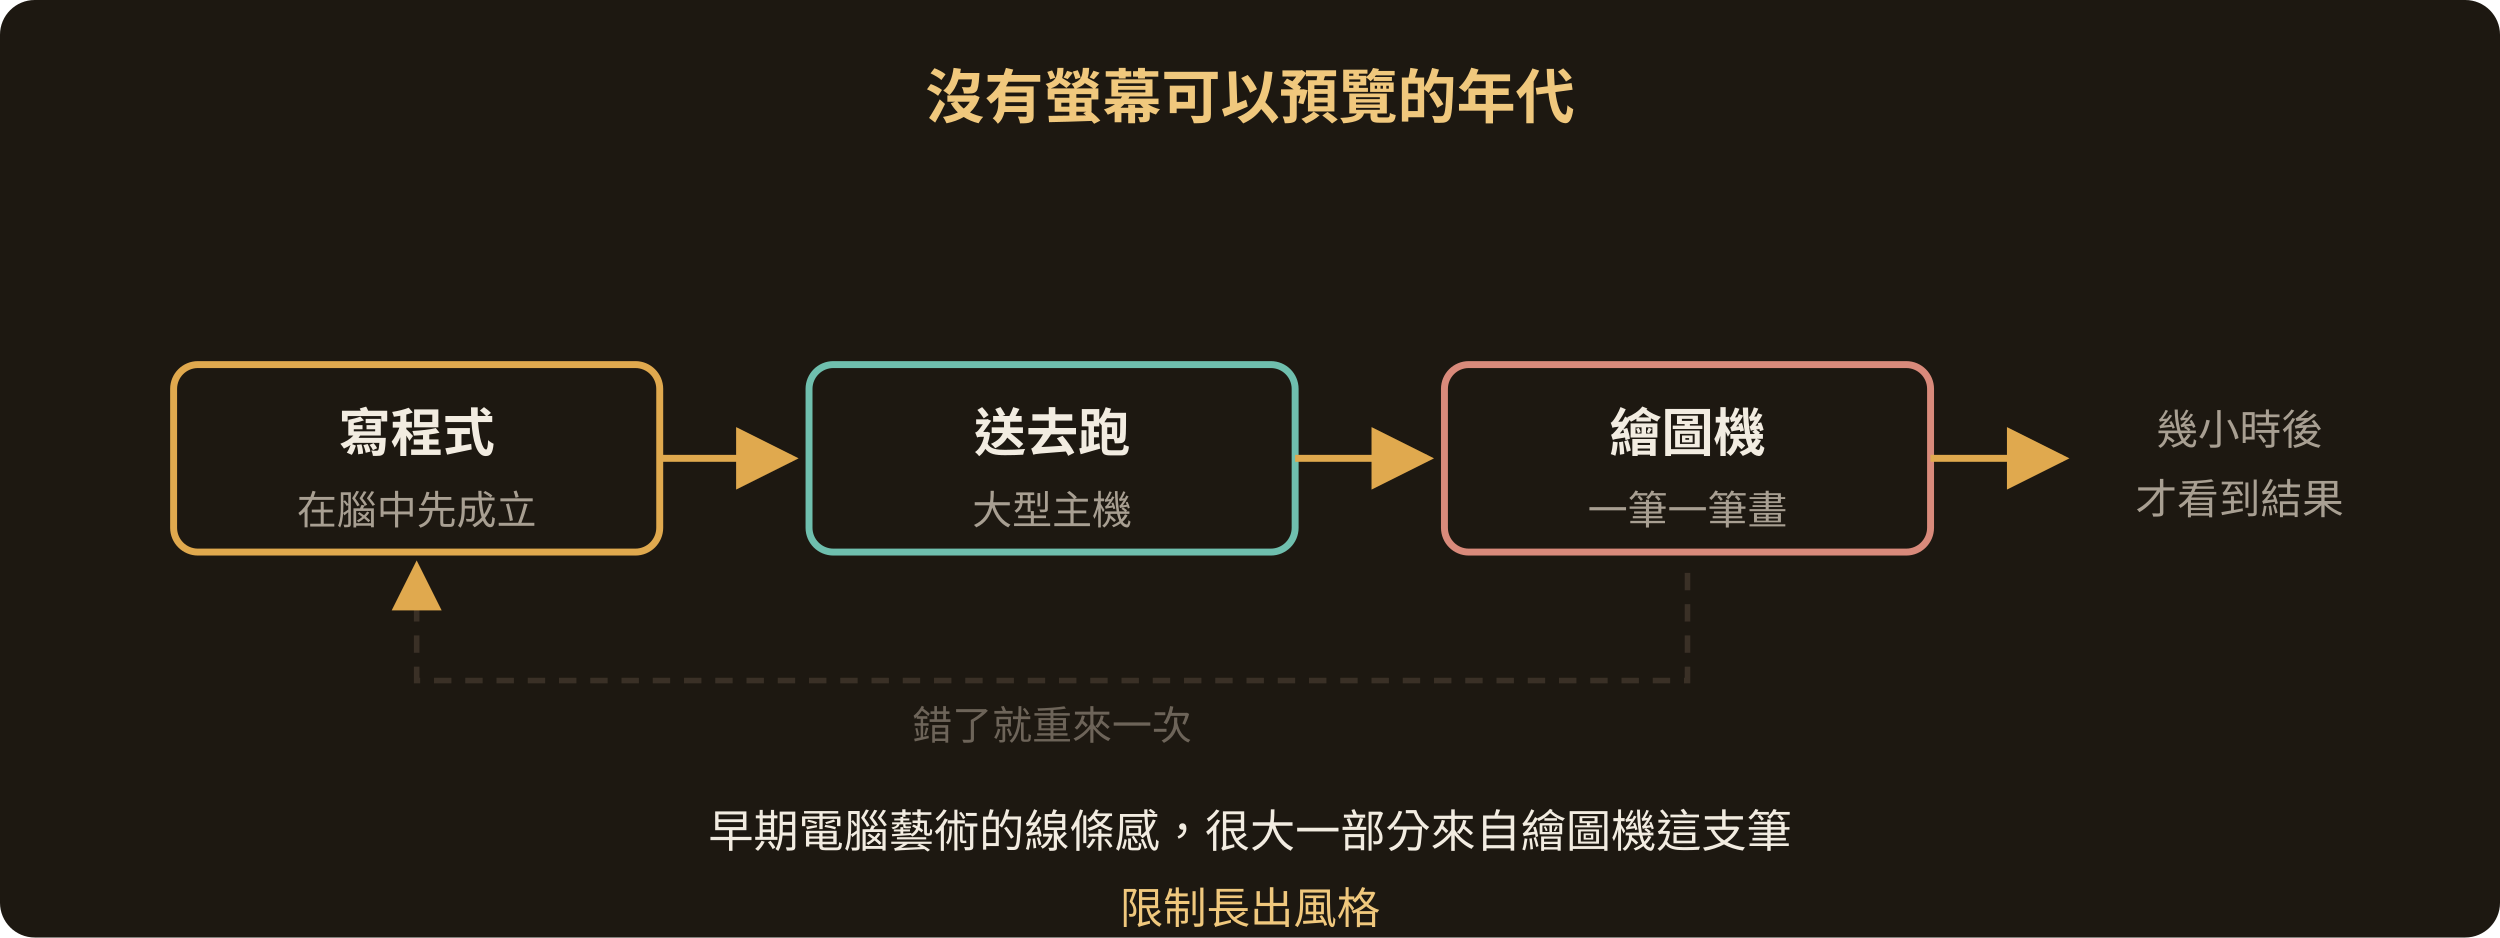
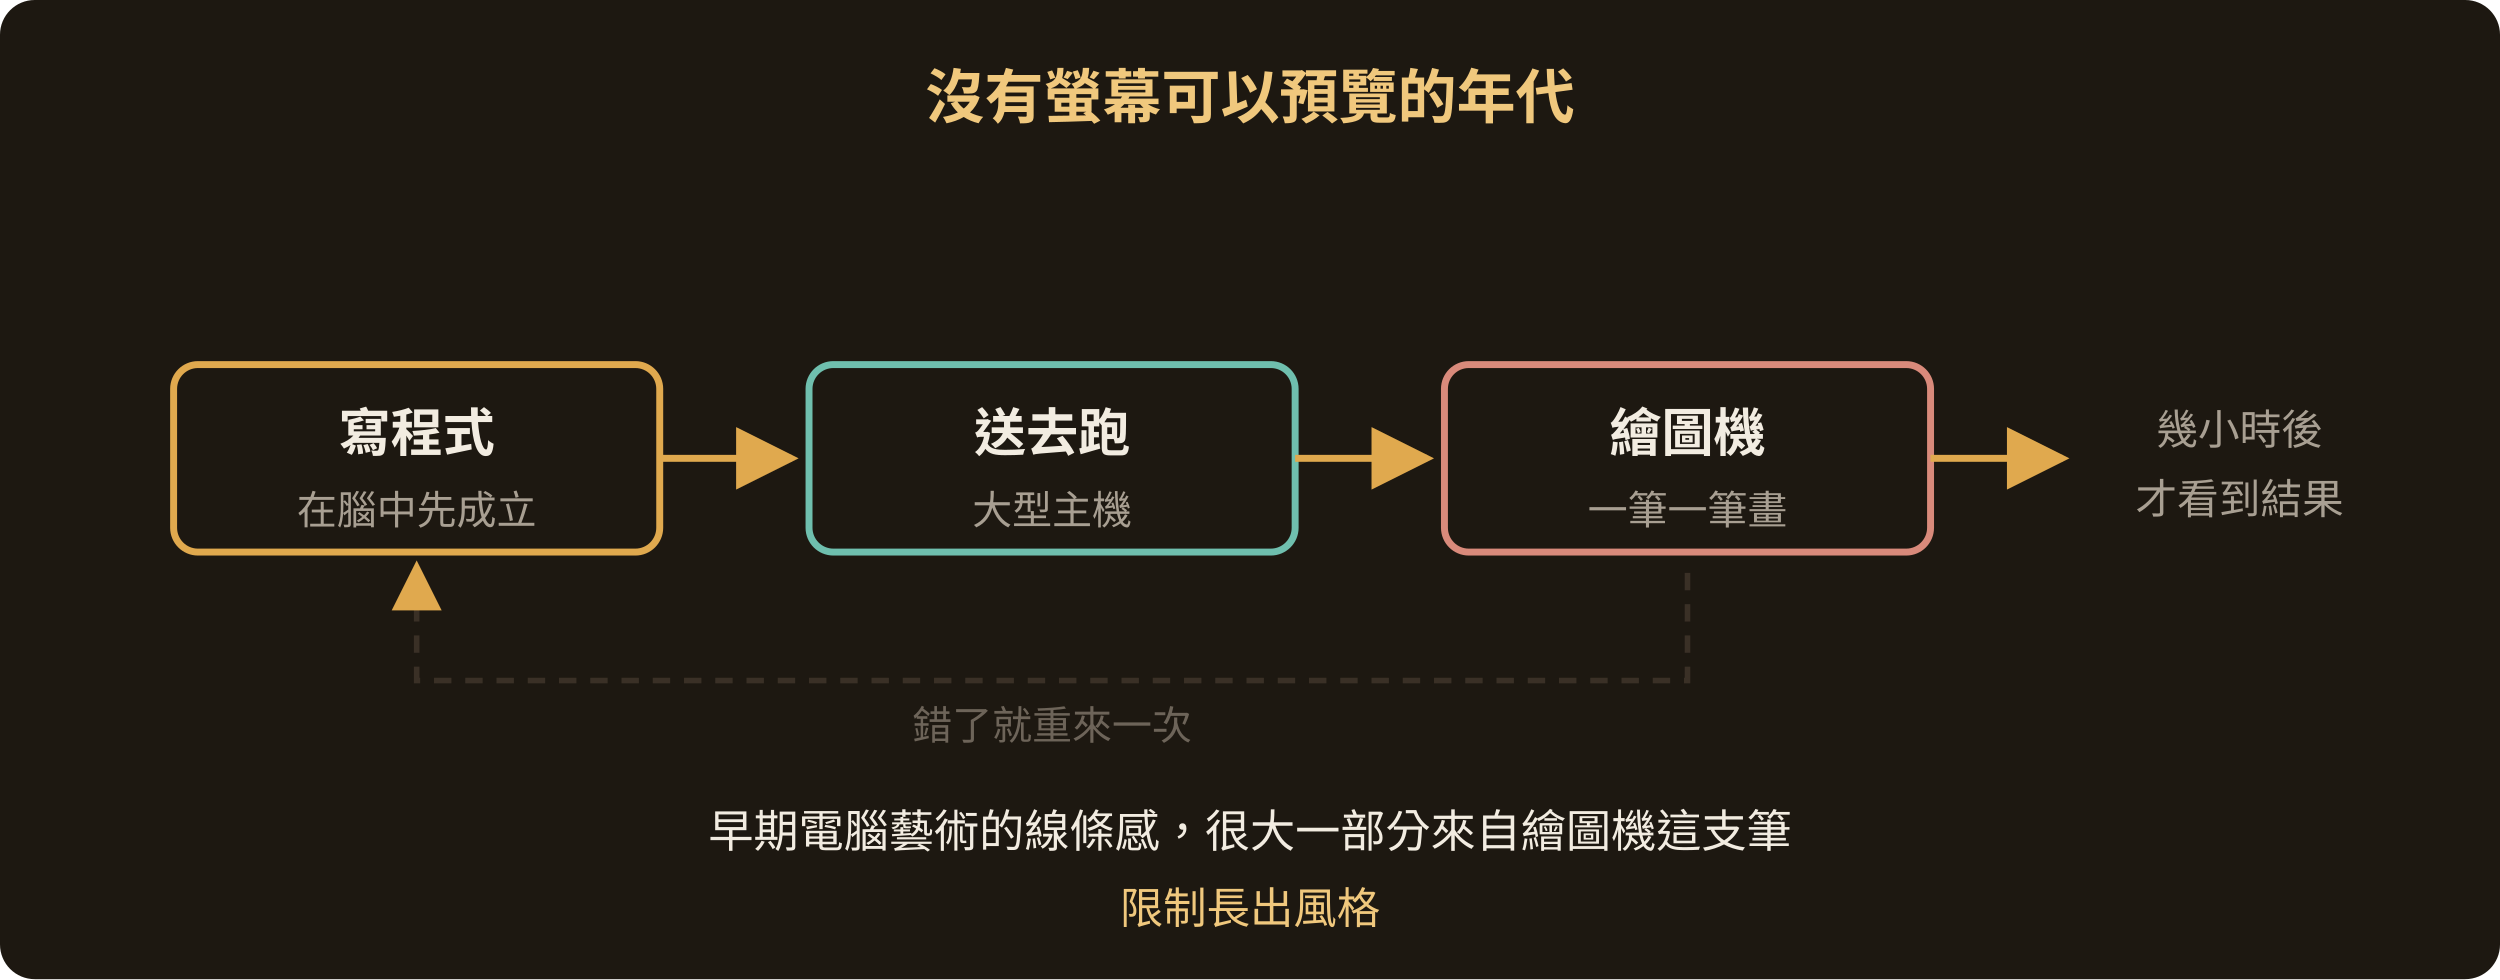
- <svg xmlns="http://www.w3.org/2000/svg" viewBox="0 0 720 270" width="720" height="270" font-family="-apple-system,'PingFang TC','Noto Sans CJK TC','Microsoft JhengHei',sans-serif" role="img">
-   <rect width="720" height="270" rx="10" fill="#1d1811" />
+ <svg xmlns="http://www.w3.org/2000/svg" viewBox="0 0 720 282" width="720" height="282" font-family="-apple-system,'PingFang TC','Noto Sans CJK TC','Microsoft JhengHei',sans-serif" role="img">
+   <rect width="720" height="282" rx="10" fill="#1d1811" />
  <text x="360" y="34" font-size="17" fill="#f0c87d" text-anchor="middle" font-weight="600">沒有螢幕可以預覽的年代</text>
  <rect x="50" y="105" width="140" height="54" rx="7" fill="none" stroke="#e0a94e" stroke-width="2" />
  <text x="120" y="130" font-size="15" fill="#f2ece1" text-anchor="middle" font-weight="600">寫程式</text>
  <text x="120" y="151" font-size="11.5" fill="#a89f92" text-anchor="middle" font-weight="400">在腦中先成立</text>
  <line x1="190" y1="132" x2="228" y2="132" stroke="#e0a94e" stroke-width="2" marker-end="url(#ar)" />
  <rect x="233" y="105" width="140" height="54" rx="7" fill="none" stroke="#6fbfae" stroke-width="2" />
  <text x="303" y="130" font-size="15" fill="#f2ece1" text-anchor="middle" font-weight="600">送去跑</text>
  <text x="303" y="151" font-size="11.5" fill="#a89f92" text-anchor="middle" font-weight="400">大型主機</text>
  <line x1="373" y1="132" x2="411" y2="132" stroke="#e0a94e" stroke-width="2" marker-end="url(#ar)" />
  <rect x="416" y="105" width="140" height="54" rx="7" fill="none" stroke="#d98a7b" stroke-width="2" />
  <text x="486" y="130" font-size="15" fill="#f2ece1" text-anchor="middle" font-weight="600">繪圖機</text>
  <text x="486" y="151" font-size="11.5" fill="#a89f92" text-anchor="middle" font-weight="400">一筆一筆畫</text>
  <line x1="556" y1="132" x2="594" y2="132" stroke="#e0a94e" stroke-width="2" marker-end="url(#ar)" />
  <text x="645" y="128" font-size="12" fill="#a89f92" text-anchor="middle" font-weight="400">幾小時後</text>
  <text x="645" y="148" font-size="12" fill="#a89f92" text-anchor="middle" font-weight="400">才看到結果</text>
  <path d="M 486 165 L 486 196 L 120 196 L 120 163" fill="none" stroke="#3a3026" stroke-width="1.6" stroke-dasharray="5 4" marker-end="url(#ar)" />
  <text x="303" y="213" font-size="11.5" fill="#6d6459" text-anchor="middle" font-weight="400">錯了就重來一次</text>
  <text x="360" y="244" font-size="13" fill="#f2ece1" text-anchor="middle" font-weight="400">早期電腦藝術的線條感，很大一部分來自繪圖機這支筆</text>
  <text x="360" y="266" font-size="12.5" fill="#f0c87d" text-anchor="middle" font-weight="400">限制長出風格</text>
  <defs>
    <marker id="ar" markerWidth="9" markerHeight="9" refX="8" refY="4.5" orient="auto">
      <path d="M0,0 L9,4.5 L0,9 Z" fill="#e0a94e" />
    </marker>
  </defs>
</svg>
